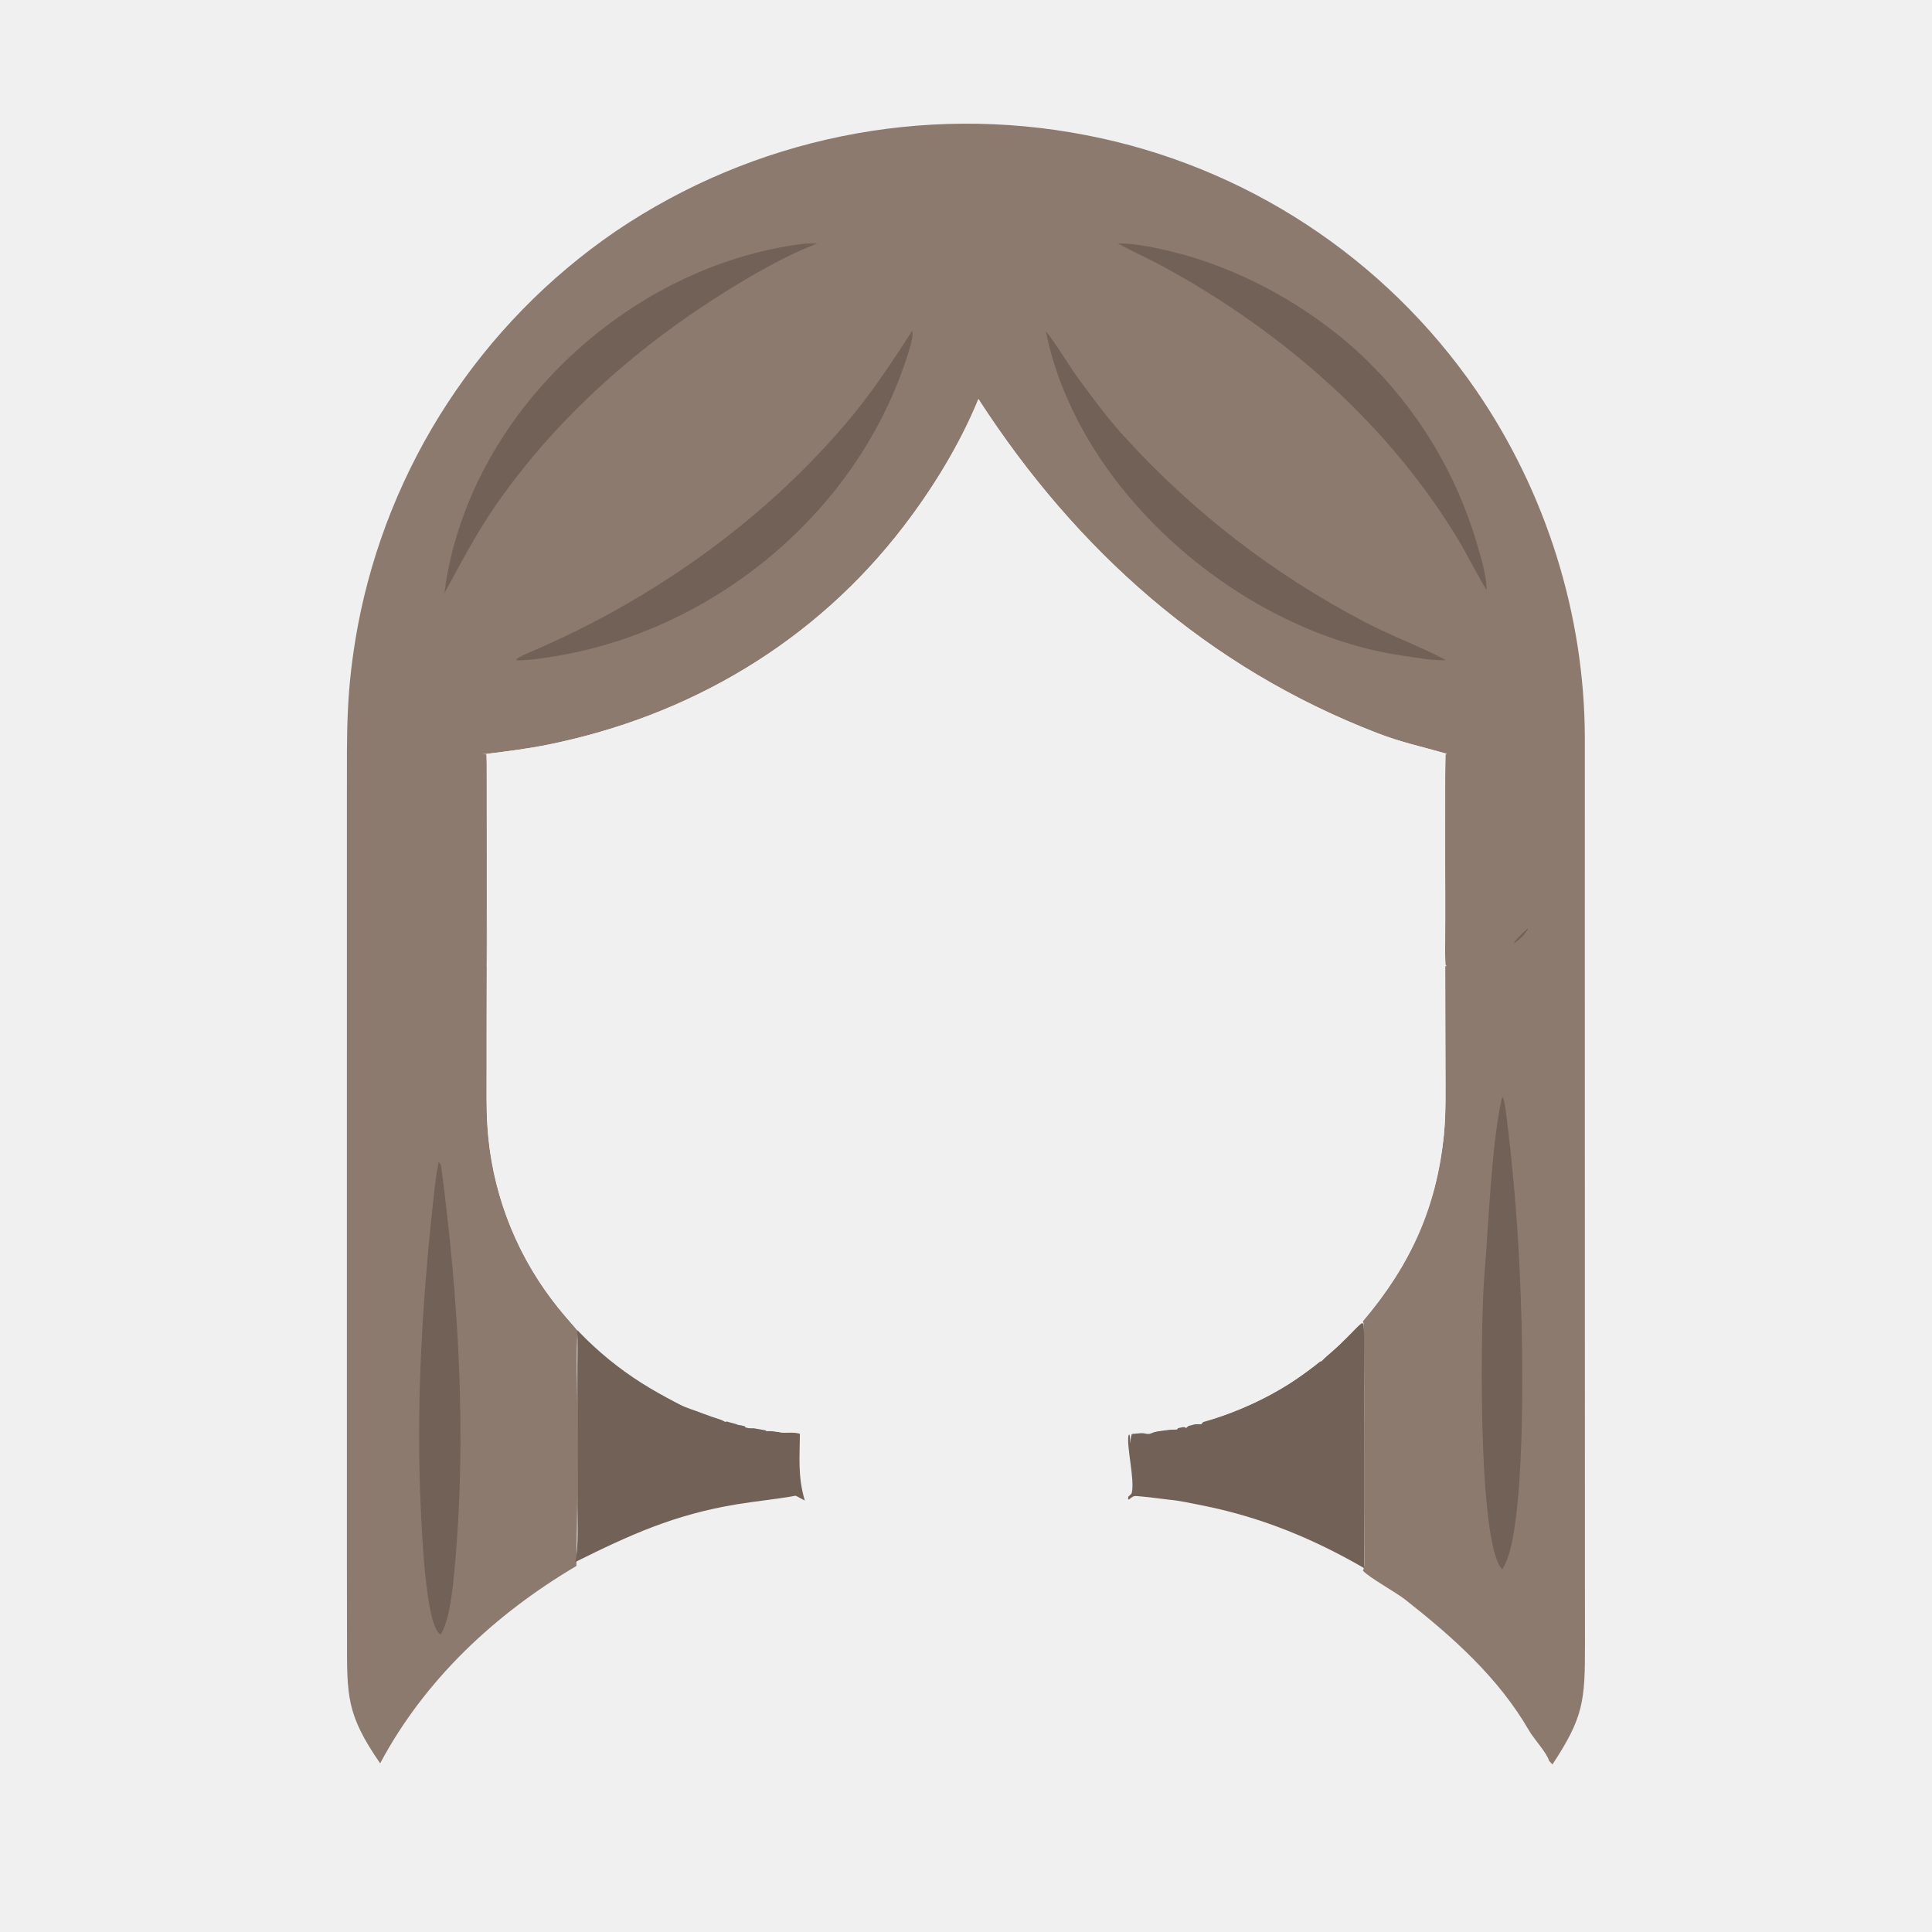
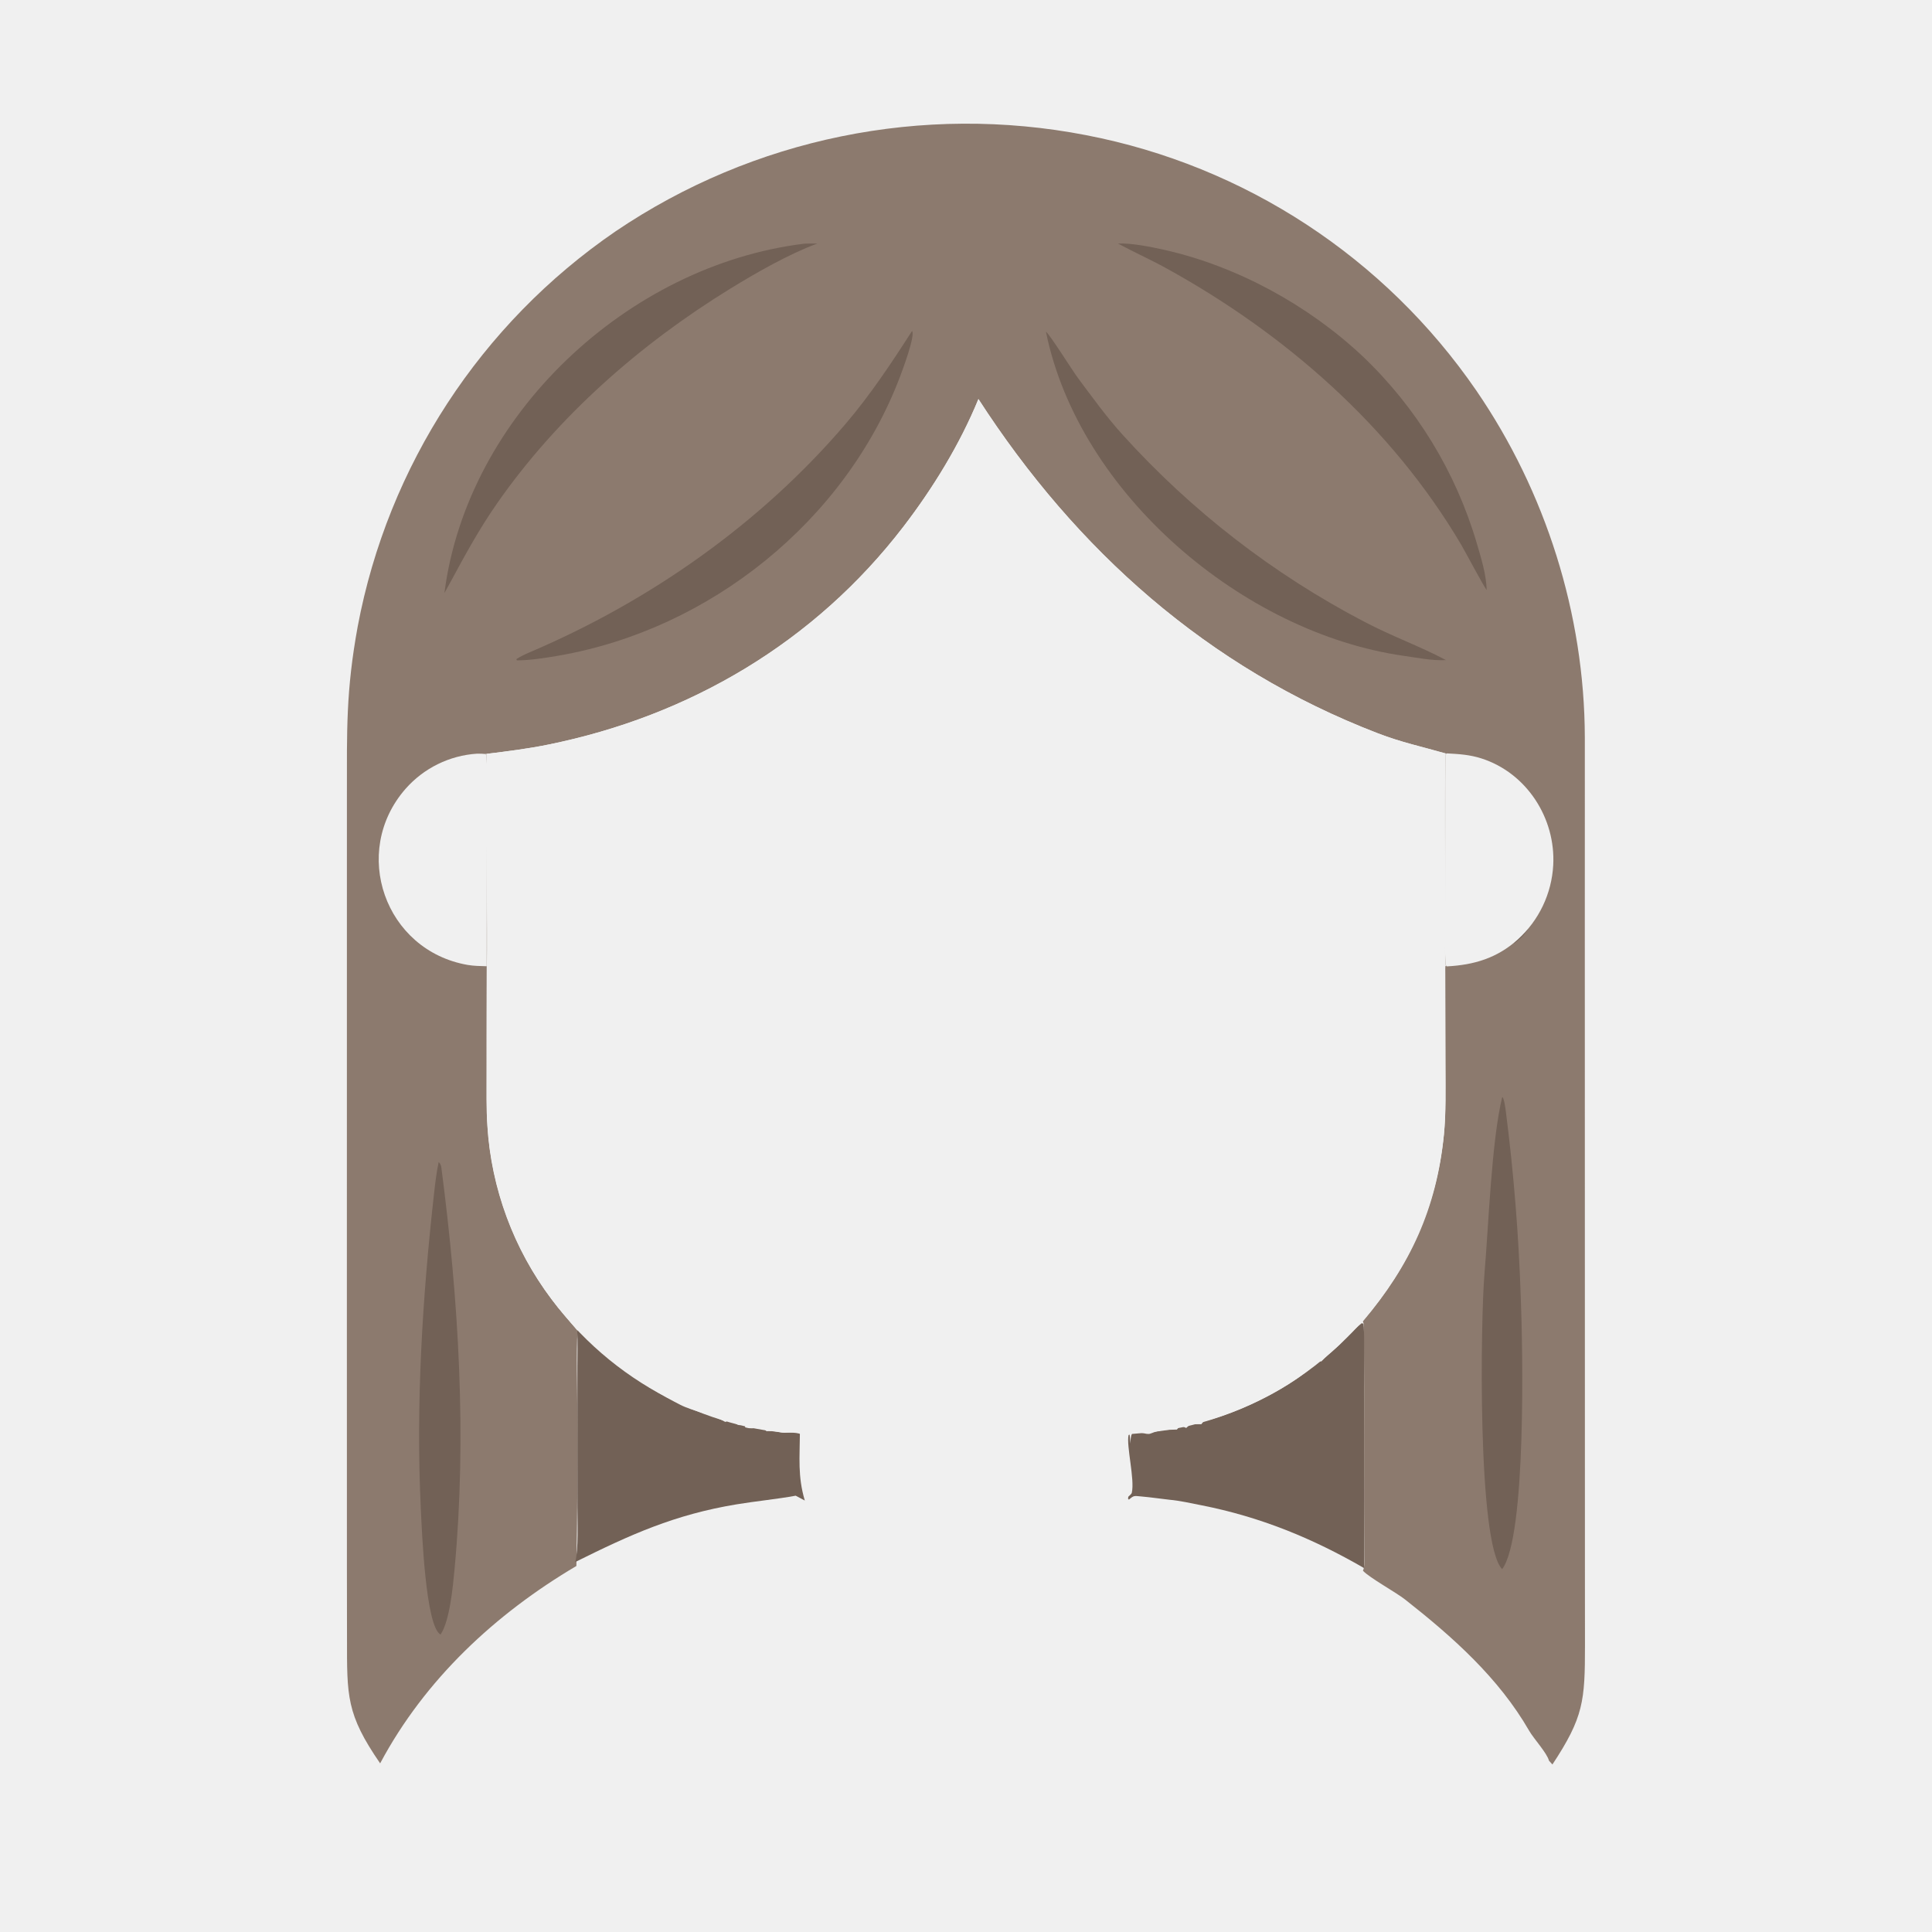
<svg xmlns="http://www.w3.org/2000/svg" version="1.1" viewBox="0 0 2048 2048" width="1024" height="1024">
  <defs>
    <mask id="facehole" maskUnits="userSpaceOnUse" x="0" y="0" width="2048" height="2048">
      <rect x="0" y="0" width="2048" height="2048" fill="white" />
      <path d="M 1037.18 423.025 C 1140.78 583.343 1280.28 707.996 1460.43 777.272 C 1486.01 787.108 1506.71 791.318 1532.28 798.658 C 1530.8 864.631 1532.64 931.006 1531.96 997.025 C 1531.86 1005.91 1531.72 1015.27 1532.03 1024.1 L 1532.25 1129.67 C 1532.25 1153.91 1533 1179.22 1530.57 1203.21 C 1522.65 1281.57 1494.92 1341.19 1444.72 1400.71 C 1445.82 1403.69 1445.85 1404.75 1445.87 1407.9 C 1446.23 1488.98 1445.7 1570.08 1446.14 1651.16 C 1446.16 1655.44 1446.61 1661.25 1444.77 1665.04 C 1452.06 1672.77 1479.52 1687.72 1489.67 1695.71 C 1540.11 1735.43 1588.62 1778.48 1621.02 1834.76 C 1625.85 1843.15 1639.93 1858.33 1641.96 1866.36 L 1645.63 1870.43 C 1665.01 1902.34 1678.06 1938.4 1689.68 1973.74 C 1697.83 1998.51 1701.58 2022.39 1705.83 2048 L 1700.23 2048 L 342.698 2048 C 353.503 1980.36 370.21 1929.46 402.974 1869.23 C 450.387 1780.31 524.96 1710.85 610.993 1660.01 C 612.041 1605.51 612.39 1550.99 612.039 1496.49 C 611.996 1472.49 610.69 1433.72 612.284 1410.66 C 602.575 1399.14 593.573 1389.32 584.524 1377.11 C 544.375 1323.86 520.771 1259.98 516.647 1193.42 C 515.368 1175.01 515.796 1154.2 515.772 1135.57 L 515.952 1024.07 C 517.097 1001.66 516.053 969.563 516.059 946.469 L 515.832 799.125 C 538.395 796.319 558.489 793.885 580.736 789.389 C 731.303 758.964 863.848 680.581 957.697 558.25 C 989.059 517.369 1017.54 470.926 1037.18 423.025 z" fill="black" />
      <path d="M 849.323 1519.84 L 1098.17 1520.03 C 1130.36 1520.03 1166.61 1519.05 1198.32 1519.89 C 1198.26 1525.72 1198.45 1534.12 1198.08 1539.73 C 1198.26 1551.9 1199.19 1579.32 1197.16 1589.72 C 1196.36 1630.59 1183.2 1666.48 1156.34 1697.58 C 1126.29 1732.95 1083.17 1754.6 1036.86 1757.59 C 990.362 1760.79 944.49 1745.45 909.272 1714.93 C 870.943 1681.49 854.14 1639.92 850.861 1590.07 C 848.964 1575.8 849.573 1554.37 849.681 1539.77 L 849.323 1519.84 z" fill="black" />
      <path d="M 849.323 1519.84 L 1098.17 1520.03 C 1130.36 1520.03 1166.61 1519.05 1198.32 1519.89 C 1198.26 1525.72 1198.45 1534.12 1198.08 1539.73 C 1195.23 1542.84 1191.3 1548.53 1188.13 1552.23 C 1178.81 1563.15 1168.54 1573.22 1157.42 1582.3 C 1078.02 1647.24 955.52 1642.44 880.071 1573.65 C 868.919 1563.48 859.155 1551.49 849.681 1539.77 L 849.323 1519.84 z" fill="black" />
      <path d="M 1019.54 955.04 C 1034.78 954.161 1045.9 960.926 1050.33 975.709 C 1060.46 1010.16 1071.88 1045.32 1079.85 1080.29 C 1087.25 1112.84 1057.27 1127.02 1030.69 1130.27 C 981.472 1130.69 956.464 1109.4 974.173 1059.14 C 982.808 1034.63 988.227 1006.18 995.61 981.126 C 1000.3 965.215 1005.54 962.1 1019.54 955.04 z" fill="black" />
      <path d="M 1532.28 798.658 C 1540.41 799.359 1548.73 799.901 1556.75 801.355 C 1614.86 811.881 1651.34 866.283 1645.89 923.508 C 1642.97 953.174 1628.39 980.467 1605.35 999.38 C 1583.67 1017.22 1559.79 1024.17 1532.03 1024.1 C 1531.72 1015.27 1531.86 1005.91 1531.96 997.025 C 1532.64 931.006 1530.8 864.631 1532.28 798.658 z" fill="black" />
      <path d="M 515.952 1024.07 C 486.145 1023.79 461.526 1016.04 438.924 995.998 C 416.633 976.06 403.268 948.016 401.821 918.145 C 399.992 887.853 410.427 858.099 430.775 835.585 C 454.74 808.977 481.366 800.81 515.832 799.125 L 516.059 946.469 C 516.053 969.563 517.097 1001.66 515.952 1024.07 z" fill="black" />
      <path d="M0 0 H2048 V2048 H0 Z M 505.725 798.919 C 509.139 798.48 511.454 798.149 514.804 797.396 C 516.449 794.684 515.701 650.522 517.145 631.212 C 528.804 475.296 636.019 344.496 788.868 307 C 807.081 302.515 825.67 299.726 844.398 298.669 C 866.225 297.245 893.298 297.988 915.617 297.985 L 1036.6 297.999 L 1141.53 297.984 C 1174.56 297.991 1205.64 297.057 1238.41 302.714 C 1281.83 310.2 1323.4 325.953 1360.88 349.116 C 1442.93 399.114 1501.15 481.866 1522.24 575.063 C 1538.22 645.66 1530.59 718.299 1532.14 790.225 C 1532.2 793.015 1531.68 797.092 1533.68 798.613 C 1533.22 799.255 1532.76 799.896 1532.3 800.538 C 1531.91 817.251 1532.01 838.109 1531.99 854.537 L 1531.9 962.89 C 1531.9 981.123 1531.22 1004.78 1532.38 1022.5 L 1533.67 1024.41 L 1532.09 1025.94 L 1532.61 1135.66 C 1532.63 1155.22 1532.91 1183.62 1531.06 1202.76 C 1522.79 1284.19 1486.36 1360.18 1428.06 1417.63 C 1385.19 1460.6 1331.92 1491.73 1273.45 1508.01 C 1248.06 1515.19 1226.32 1517.97 1200.24 1520.01 C 1198.72 1520.13 1198.29 1528.62 1198.12 1530.31 C 1197.96 1527.01 1197.83 1523.98 1197.45 1520.69 C 1193.02 1519.11 1140.34 1520.04 1132 1520.04 L 922.188 1520.03 C 902.522 1520.03 872.739 1519.8 852.009 1520.32 C 851.463 1520.76 850.918 1521.19 850.372 1521.62 C 847.557 1517.75 835.415 1518.92 828.795 1518.3 C 802.282 1515.84 780.212 1510.39 755.175 1502.04 C 701.949 1483.82 653.807 1453.23 614.705 1412.78 C 560.15 1356.86 525.891 1284.28 517.391 1206.63 C 514.886 1182.05 515.828 1154.83 515.683 1129.86 C 515.337 1094.66 515.404 1059.45 515.884 1024.25 L 516.121 881.629 C 516.125 858.428 517.24 821.853 515.558 800.023 C 513.071 798.658 508.883 798.997 505.725 798.919 z" fill="white" fill-rule="evenodd" />
+       <path d="M 1533.68 798.613 C 1546.66 799.32 1557.8 799.941 1570.34 803.954 C 1618.2 819.269 1649.18 867.189 1646.49 917.096 C 1644.85 947.316 1631.33 975.662 1608.87 995.951 C 1586.91 1015.66 1562.54 1022.9 1533.67 1024.41 L 1532.38 1022.5 C 1531.22 1004.78 1531.9 981.123 1531.9 962.89 L 1531.99 854.537 C 1532.01 838.109 1531.91 817.251 1532.3 800.538 C 1532.76 799.896 1533.22 799.255 1533.68 798.613 z" fill="black" />
+       <path d="M 515.884 1024.25 C 509.295 1024.06 502.266 1023.99 495.795 1022.87 C 407.909 1007.63 371.458 903.101 429.806 836.29 C 449.153 814.256 476.463 800.813 505.725 798.919 C 508.883 798.997 513.071 798.658 515.558 800.023 C 517.24 821.853 516.125 858.428 516.121 881.629 L 515.884 1024.25 z" fill="black" />
    </mask>
  </defs>
  <g mask="url(#facehole)">
    <path transform="translate(0,0)" fill="rgb(140,122,110)" d="M 402.974 1869.23 C 366.918 1816.93 367.857 1797.91 367.838 1736.52 L 367.739 1658.57 L 367.707 1392.24 L 367.725 970.642 L 367.744 843.4 C 367.77 774.028 366.603 732.894 379.23 663.833 C 411.325 493.643 509.588 343.12 652.481 245.261 C 798.635 146.328 978.158 109.637 1151.41 143.289 C 1319.44 175.706 1467.97 272.924 1564.91 413.941 C 1638.6 521.403 1679.63 651.105 1679.98 781.567 C 1680.05 804.629 1680 827.695 1679.99 850.758 L 1679.96 986.584 L 1680.04 1460.04 L 1680.09 1680.92 L 1680.14 1744.2 C 1680.15 1803.09 1678.66 1820.36 1645.63 1870.43 L 1641.96 1866.36 C 1639.93 1858.33 1625.85 1843.15 1621.02 1834.76 C 1588.62 1778.48 1540.11 1735.43 1489.67 1695.71 C 1479.52 1687.72 1452.06 1672.77 1444.77 1665.04 C 1446.61 1661.25 1446.16 1655.44 1446.14 1651.16 C 1445.7 1570.08 1446.23 1488.98 1445.87 1407.9 C 1445.85 1404.75 1445.82 1403.69 1444.72 1400.71 C 1494.92 1341.19 1522.65 1281.57 1530.57 1203.21 C 1533 1179.22 1532.25 1153.91 1532.25 1129.67 L 1532.03 1024.1 C 1531.72 1015.27 1531.86 1005.91 1531.96 997.025 C 1532.64 931.006 1530.8 864.631 1532.28 798.658 C 1506.71 791.318 1486.01 787.108 1460.43 777.272 C 1280.28 707.996 1140.78 583.343 1037.18 423.025 C 1017.54 470.926 989.059 517.369 957.697 558.25 C 863.848 680.581 731.303 758.964 580.736 789.389 C 558.489 793.885 538.395 796.319 515.832 799.125 L 516.059 946.469 C 516.053 969.563 517.097 1001.66 515.952 1024.07 L 515.772 1135.57 C 515.796 1154.2 515.368 1175.01 516.647 1193.42 C 520.771 1259.98 544.375 1323.86 584.524 1377.11 C 593.573 1389.32 602.575 1399.14 612.284 1410.66 C 610.69 1433.72 611.996 1472.49 612.039 1496.49 C 612.39 1550.99 612.041 1605.51 610.993 1660.01 C 524.96 1710.85 450.387 1780.31 402.974 1869.23 z" />
    <path transform="translate(0,0)" fill="rgb(114,97,86)" d="M 1443.44 1402.64 L 1445.25 1403.19 C 1446.74 1407.49 1445.87 1461.82 1445.88 1470.21 L 1445.98 1662.24 C 1391.09 1630.49 1335.72 1607.87 1273.32 1595.61 C 1262.79 1593.54 1250.33 1590.71 1239.76 1589.8 C 1229.93 1588.72 1219.99 1587.19 1210.17 1586.35 C 1201.93 1585.64 1202.27 1584.97 1196.63 1589.71 L 1195.73 1588.52 L 1196.14 1586.49 C 1197.02 1585.68 1199.49 1583.6 1199.76 1582.42 C 1203.05 1568.01 1193.81 1532.84 1196.32 1521.21 C 1207.78 1514.97 1214.19 1521.76 1219.62 1519.64 C 1232.09 1514.79 1233.16 1516.09 1247.57 1515.38 C 1249.43 1513.25 1249.43 1512.83 1251.97 1511.81 C 1254.29 1512.17 1255.32 1512.66 1257.42 1513.72 C 1262.86 1508.31 1264.1 1510.02 1273.48 1509.74 C 1276.38 1506.21 1274.84 1507.09 1278.74 1506.03 C 1318.48 1495.26 1368.27 1470.97 1398.42 1442.62 L 1400.58 1443.25 C 1405.21 1438.49 1409.61 1434.57 1414.65 1430.22 C 1424.87 1421.4 1432.84 1411.15 1443.44 1402.64 z" />
    <path transform="translate(0,0)" fill="rgb(114,97,86)" d="M 612.691 1409.76 C 643.733 1441.59 681.148 1468.77 721.362 1489.26 C 734.257 1495.82 755.571 1499.6 768.816 1507.31 C 778.602 1503 780.351 1514.21 788.047 1509.61 C 792.921 1512.38 787.529 1512.25 790.693 1513.22 C 800.13 1516.13 805.55 1510.18 812.552 1517.13 L 813.932 1517.07 C 821.733 1516.78 821.013 1517.38 828.13 1518.57 C 832.771 1519.34 841.438 1517.84 847.946 1518.05 C 847.798 1545.05 845.471 1564.72 853.116 1590.62 L 843.456 1585.5 C 823.65 1589.14 801.501 1591.24 780.801 1594.67 C 715.003 1605.55 668.504 1626.62 609.752 1655.83 C 613.386 1642.22 612.107 1612.79 612.094 1597.72 L 612.079 1520.3 L 612.075 1449.26 C 612.073 1438.2 612.545 1421.88 611.886 1411.3 L 612.691 1409.76 z" />
    <path transform="translate(0,0)" fill="rgb(114,97,86)" d="M 966.795 350.873 C 970.592 355.242 956.59 392.638 954.049 399.332 C 896.084 552.052 752.541 667.319 592.087 695.021 C 578.861 697.304 561.371 700.115 548.096 699.968 C 547.447 699.455 547.774 699.83 547.44 698.627 C 551.612 695.911 556.604 693.538 561.127 691.615 C 688.716 637.342 806.373 554.874 896.536 449.113 C 922.694 418.429 945.067 384.736 966.795 350.873 z" />
    <path transform="translate(0,0)" fill="rgb(114,97,86)" d="M 1108.73 351.567 C 1113.29 355.136 1136.63 392.603 1142.8 400.864 C 1157.84 420.995 1172.81 441.83 1189.81 460.618 C 1262.86 541.462 1349.7 608.676 1446.28 659.12 C 1474.87 674.159 1505.56 685.271 1531.79 699.2 L 1532.8 699.741 C 1518.06 700.483 1502.9 697.314 1488.33 695.252 C 1318.2 671.175 1143.57 523.535 1108.73 351.567 z" />
    <path transform="translate(0,0)" fill="rgb(114,97,86)" d="M 1185.14 258.182 C 1198.9 257.4 1220.96 261.866 1234.48 264.912 C 1311.53 282.27 1386.94 323.59 1444.4 377.603 C 1501.51 431.922 1543.27 500.348 1565.48 575.972 C 1570.09 591.58 1575.48 609.029 1575.96 625.339 C 1574.02 623.936 1552.76 583.921 1549.02 577.578 C 1475.02 452.07 1361.91 353.254 1234.96 283.622 C 1218.54 274.614 1201.51 267.094 1185.14 258.182 z" />
    <path transform="translate(0,0)" fill="rgb(114,97,86)" d="M 852.032 258.38 C 856.022 258.048 862.248 258.198 866.42 258.164 C 836.604 269.093 801.467 289.192 774.181 305.971 C 678.614 364.736 591.193 441.353 526.843 533.708 C 508.276 560.356 493.367 587.61 478.103 615.927 L 471.09 628.654 C 495.192 440.363 665.379 281.339 852.032 258.38 z" />
    <path transform="translate(0,0)" fill="rgb(114,97,86)" d="M 465.026 1231.76 C 467.044 1233.9 467.524 1235.17 467.91 1238.13 C 486.208 1378.33 494.985 1522.63 481.816 1663.67 C 480.113 1681.91 476.739 1718.27 467.043 1732.61 C 451.062 1724.76 447.109 1620.62 446.095 1599.59 C 440.738 1488.5 447.741 1375.71 460.096 1265.2 C 461.289 1254.53 462.802 1241.92 465.026 1231.76 z" />
    <path transform="translate(0,0)" fill="rgb(114,97,86)" d="M 1592.46 1162.7 C 1594.58 1164.71 1595.84 1175.07 1596.29 1178.38 C 1604.68 1243.97 1609.96 1309.91 1612.1 1375.99 C 1614.18 1427.32 1618.26 1629.38 1592.33 1663.36 C 1565.81 1636.08 1569.47 1397.45 1573.66 1349.32 C 1577.82 1301.54 1581.04 1209.02 1592.46 1162.7 z" />
    <path transform="translate(0,0)" fill="rgb(114,97,86)" d="M 1619.44 984.111 L 1619.45 985.283 C 1615.03 992.17 1611.26 995.281 1604.98 1000.06 L 1604.88 999.665 C 1605.89 996.548 1616.34 987.134 1619.44 984.111 z" />
  </g>
</svg>
